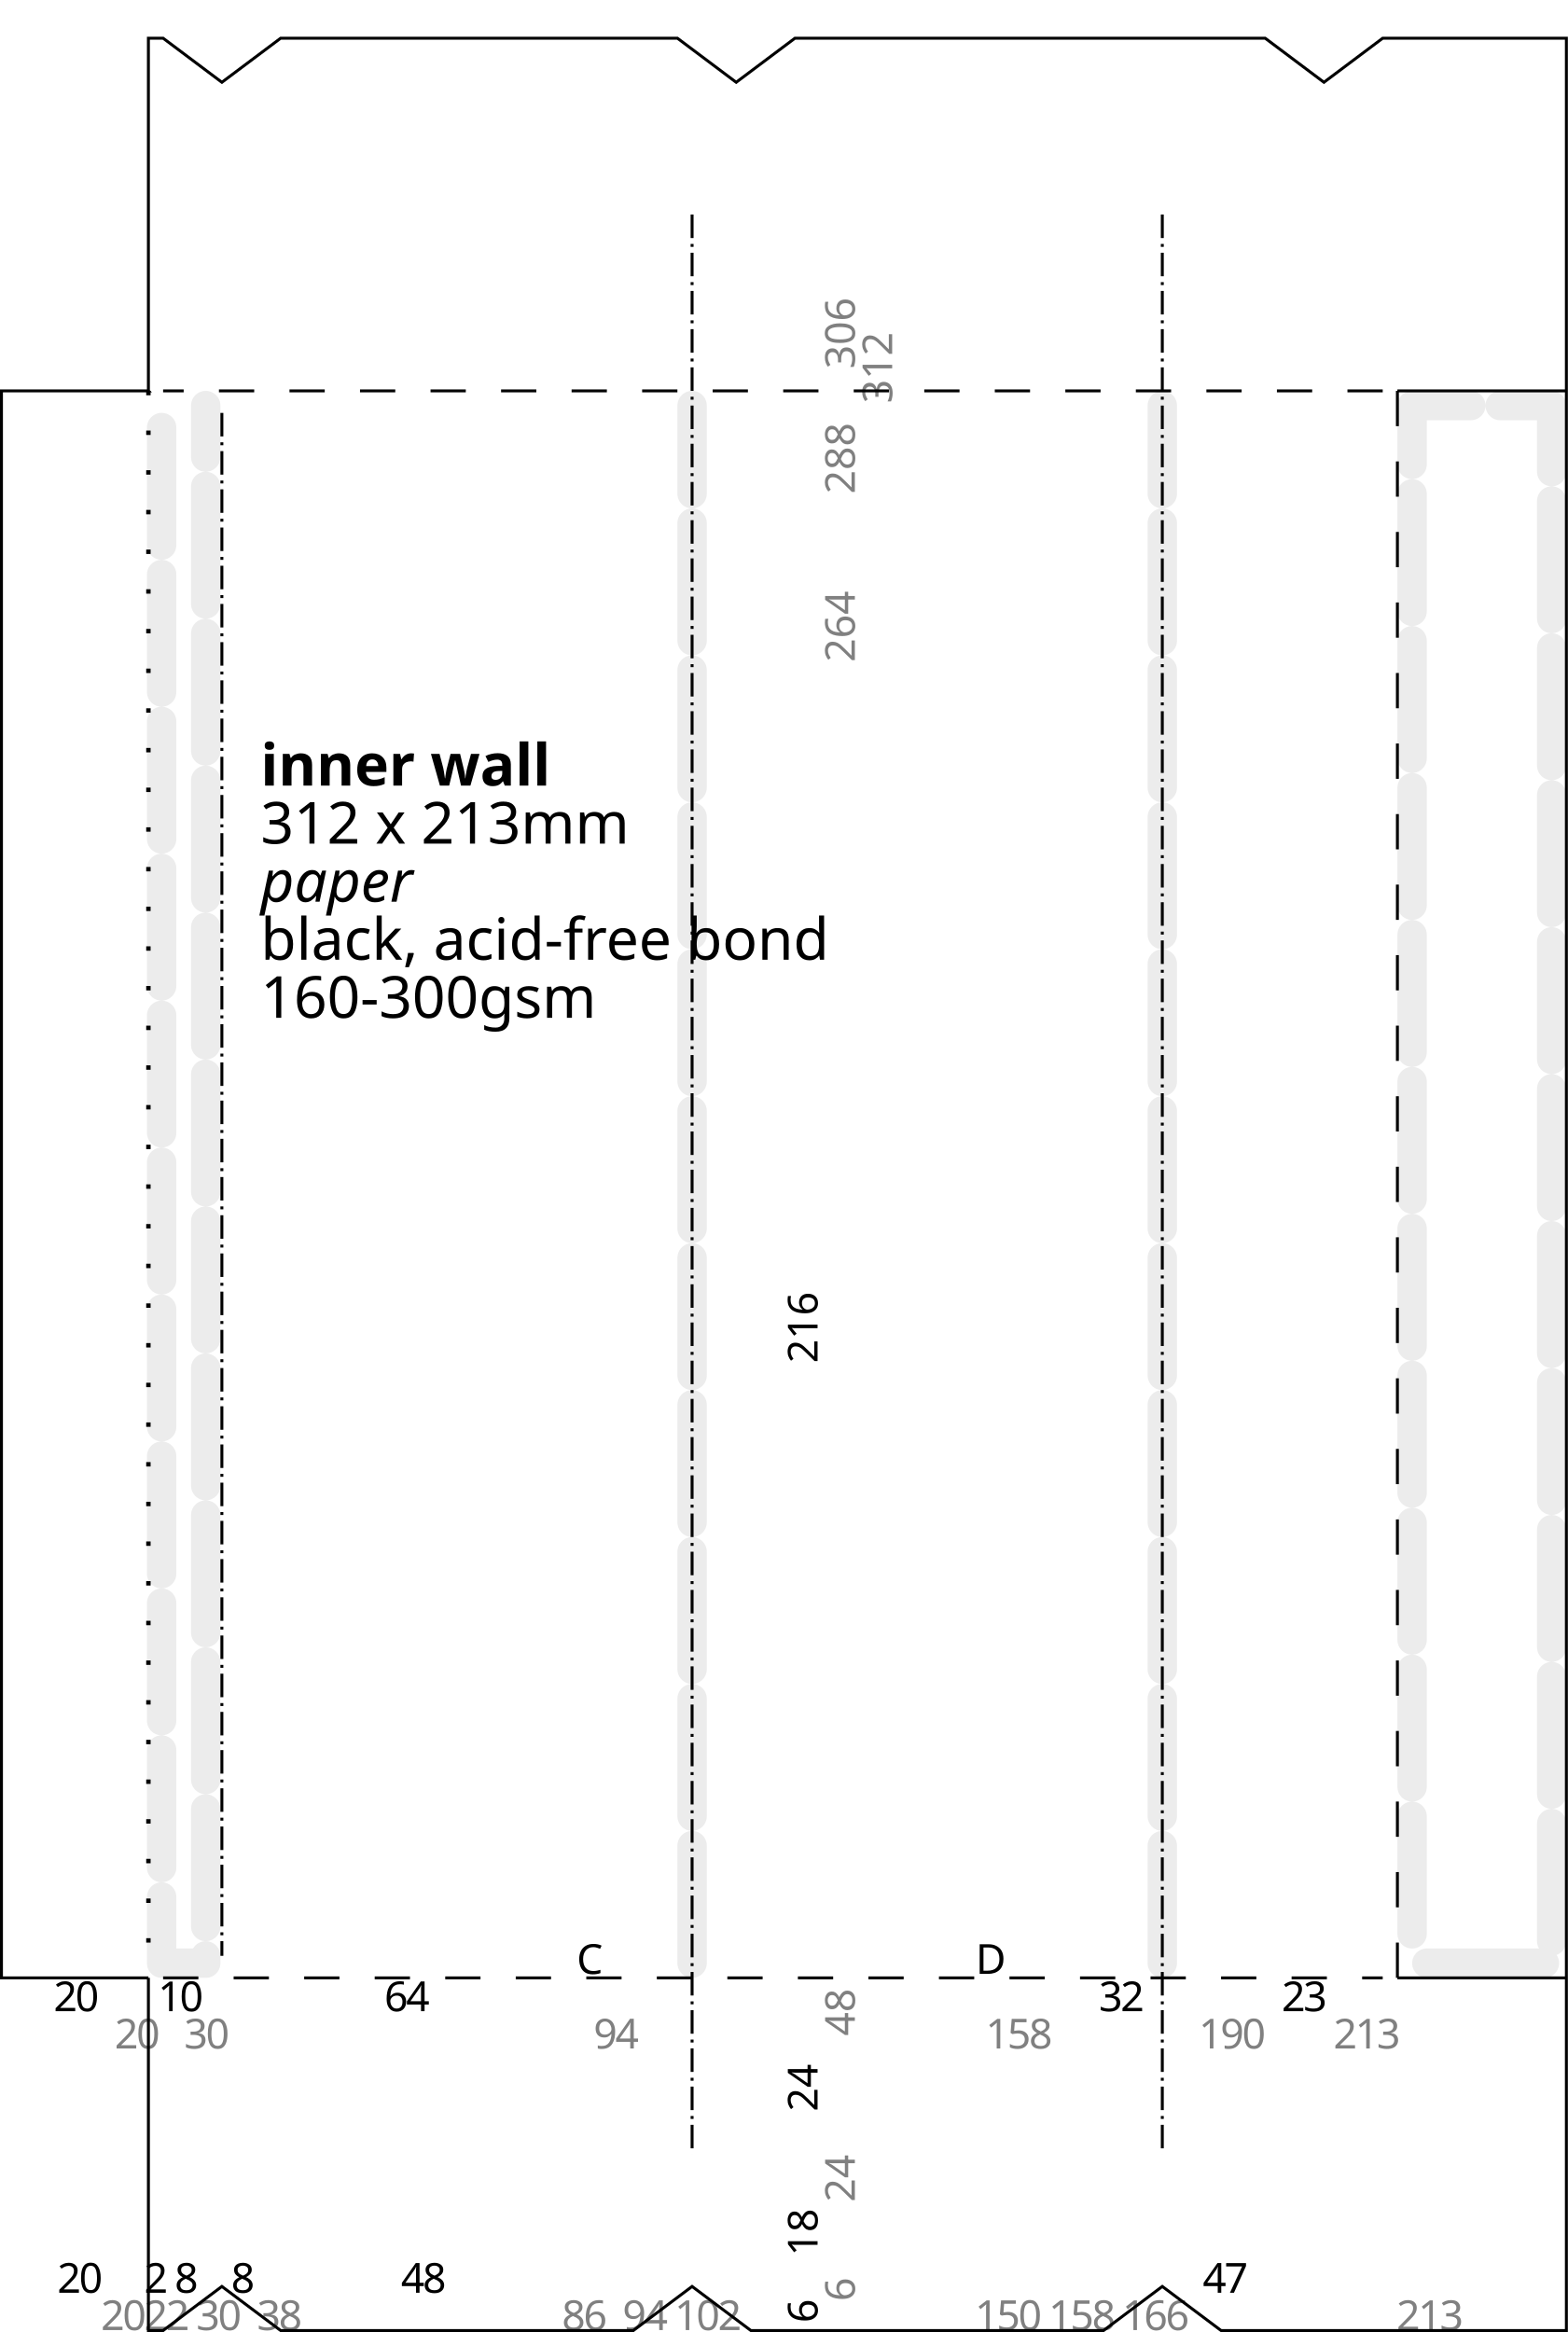
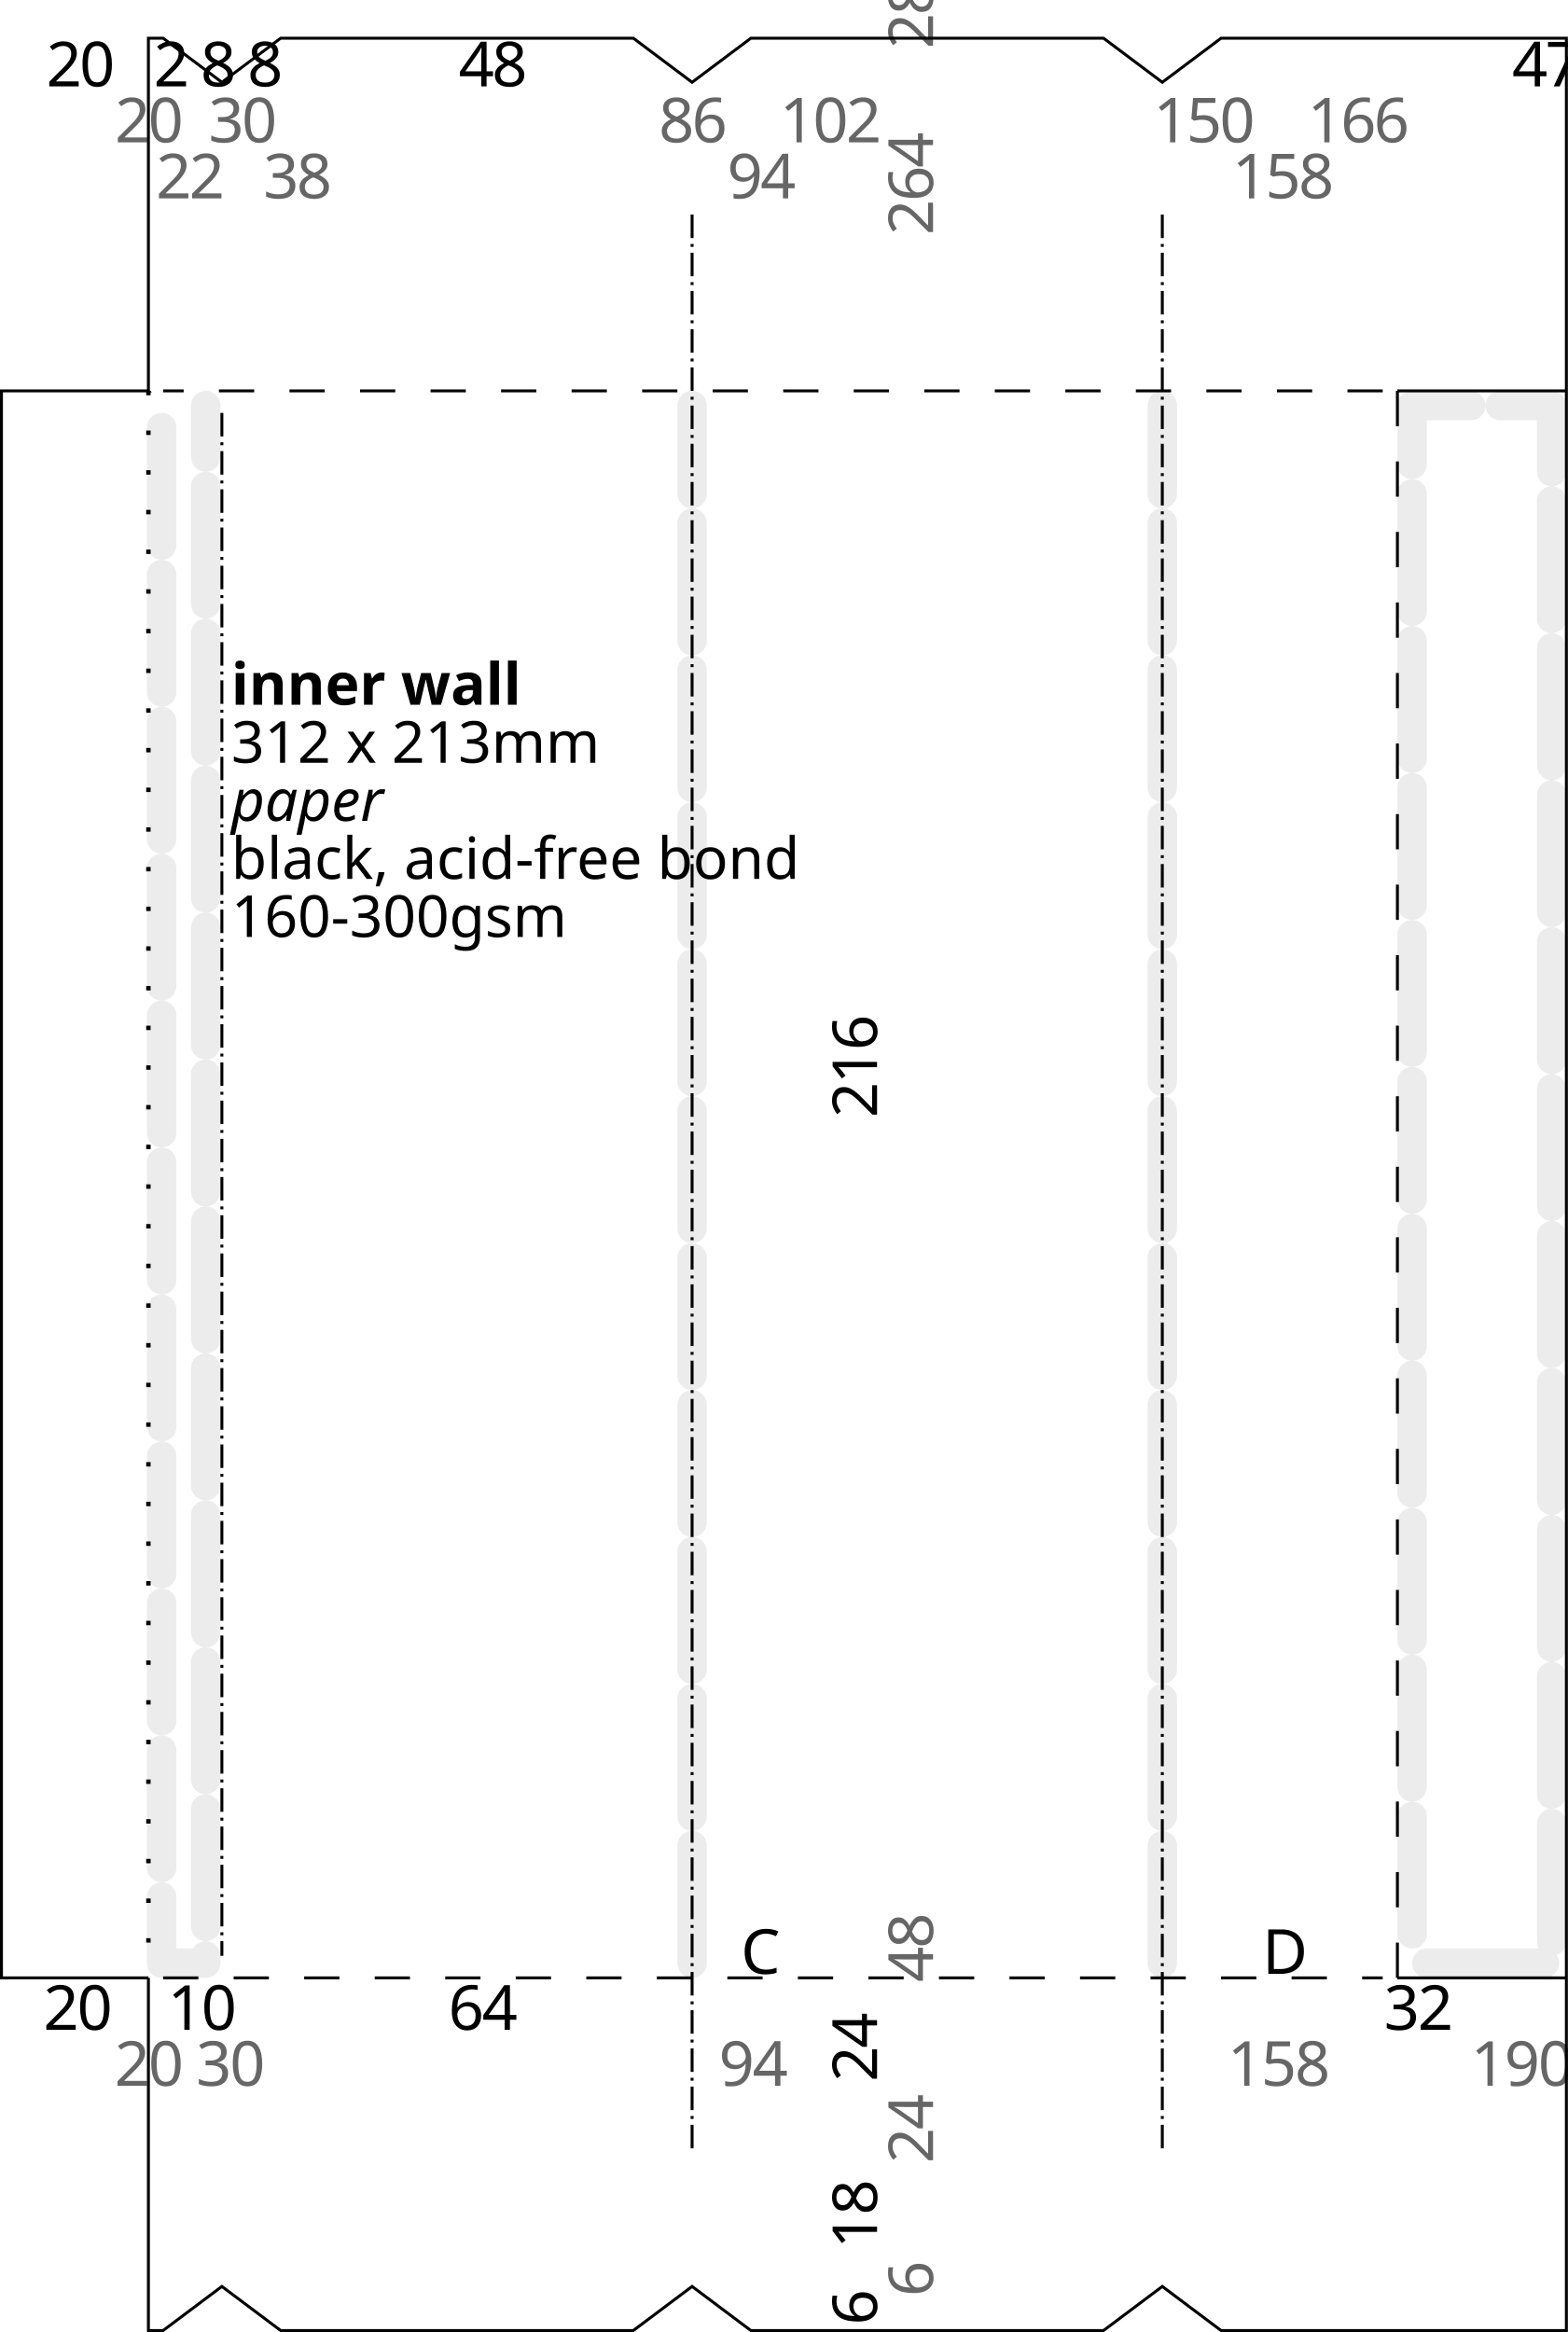
<svg xmlns="http://www.w3.org/2000/svg" width="213.4mm" height="317.4mm" viewBox="0 0 213.4 317.4" version="1.1" id="svg8">
  <defs id="defs2" />
  <g id="layer1" transform="translate(340.2681,-254.383)">
-     <text xml:space="preserve" style="font-style:normal;font-variant:normal;font-weight:normal;font-stretch:normal;font-size:3.387px;line-height:0%;font-family:'Trebuchet MS';-inkscape-font-specification:Sans;letter-spacing:-0.282px;word-spacing:0px;writing-mode:lr-tb;display:inline;fill:#000000;fill-opacity:1;stroke:none;stroke-width:0.282" x="-332.965" y="523.043" id="text5173" transform="scale(1.000009,0.999991)">
-       <tspan id="tspan5175" x="-332.965" y="523.043" style="font-size:5.644px;line-height:90%;letter-spacing:-0.282px;fill:#000000;fill-opacity:1;stroke-width:0.282" dx="0 0 0 0 0 0 0 0 0 0 0 0 0 0 0 0 0 0 0 0 0 0 0 0 0 0 0 0 0 0 0 0 0 0 0 0 0 0 0 0 0 0 0 0 0 0 0 0 0 0 0 0 0 0 0 0 0 0 0 0 0" dy="0 0 0 0 0 0 0 0 0 0 0 0 0 0 0 0 0 0 0 0 0 0 0 0 0 0 0 0 0 0 0 0 0 0 0 0 0 0 0 0 0 0 0 0 0 0 0 0 0 0 0 0 0 0 0 0 0 0 0 0 0">                                                            C                                           D</tspan>
-       <tspan x="-332.965" y="528.123" style="font-size:5.644px;line-height:90%;letter-spacing:-0.282px;fill:#000000;fill-opacity:1;stroke-width:0.282" id="tspan7491" dx="0 0 0 0 0 0 0 0 0 0 0 0 0 0 0 0 0 0 0 0 0 0 0 0 0 0 0 0 0 0 0 0 0 0 0 0 0 0 0 0 0 0 0 0 0 0 0 0 0 0 0 0 0 0 0 0 0 0 0 0 0 0 0 0 0 0 0 0 0 0 0 0 0 0 0 0 0 0 0 0 0 0 0 0 0 0 0 0 0 0 0 0 0 0 0 0 0 0 0 0 0 0 0 0 0 0 0 0 0 0 0 0 0 0 0 0 0 0 0 0 0 0 0 0 0 0 0 0 0">20       10                     64                                                                             32                23</tspan>
-       <tspan x="-332.965" y="533.203" id="tspan5361" style="font-size:5.644px;line-height:90%;letter-spacing:-0.282px;fill:#000000;fill-opacity:0.498;stroke-width:0.282" dx="0 0 0 0 0 0 0 0 0 0 0 0 0 0 0 0 0 0 0 0 0 0 0 0 0 0 0 0 0 0 0 0 0 0 0 0 0 0 0 0 0 0 0 0 0 0 0 0 0 0 0 0 0 0 0 0 0 0 0 0 0 0 0 0 0 0 0 0 0 0 0 0 0 0 0 0 0 0 0 0 0 0 0 0 0 0 0 0 0 0 0 0 0 0 0 0 0 0 0 0 0 0 0 0 0 0 0 0 0 0 0 0 0 0 0 0 0 0 0 0 0 0 0 0 0 0 0 0 0 0 0 0">       20   30                                          94                                        158                 190        213</tspan>
+     <text xml:space="preserve" style="font-style:normal;font-variant:normal;font-weight:normal;font-stretch:normal;font-size:8.467px;line-height:0%;font-family:'Trebuchet MS';-inkscape-font-specification:Sans;letter-spacing:-0.265px;word-spacing:-0.529px;writing-mode:lr-tb;display:inline;fill:#000000;fill-opacity:1;stroke:none;stroke-width:0.282" x="-334.365" y="523.043" id="text5173" transform="scale(1.000009,0.999991)">
+       <tspan id="tspan5175" x="-334.365" y="523.043" style="font-size:8.467px;line-height:90%;letter-spacing:-0.265px;word-spacing:-0.529px;fill:#000000;fill-opacity:1;stroke-width:0.282" dx="0 0 0 0 0 0 0 0 0 0 0 0 0 0 0 0 0 0 0 0 0 0 0 0 0 0 0 0 0 0 0 0 0 0 0 0 0 0 0 0 0 0 0 0 0 0 0 0 0 0" dy="0 0 0 0 0 0 0 0 0 0 0 0 0 0 0 0 0 0 0 0 0 0 0 0 0 0 0 0 0 0 0 0 0 0 0 0 0 0 0 0 0 0 0 0 0 0 0 0 0 0">                                                 C                                  D</tspan>
+       <tspan x="-334.365" y="530.663" style="font-size:8.467px;line-height:90%;letter-spacing:-0.265px;word-spacing:-0.529px;fill:#000000;fill-opacity:1;stroke-width:0.282" id="tspan7491" dx="0 0 0 0 0 0 0 0 0 0 0 0 0 0 0 0 0 0 0 0 0 0 0 0 0 0 0 0 0 0 0 0 0 0 0 0 0 0 0 0 0 0 0 0 0 0 0 0 0 0 0 0 0 0 0 0 0 0 0 0 0 0 0 0 0 0 0 0 0 0 0 0 0 0 0 0 0 0 0 0 0 0 0 0 0 0 0 0 0 0 0 0 0 0 0 0">20    10               64                                                             32          23</tspan>
+       <tspan x="-334.365" y="538.283" id="tspan5361" style="font-size:8.467px;line-height:90%;letter-spacing:-0.265px;word-spacing:-0.529px;fill:#000000;fill-opacity:0.6;stroke-width:0.282" dx="0 0 0 0 0 0 0 0 0 0 0 0 0 0 0 0 0 0 0 0 0 0 0 0 0 0 0 0 0 0 0 0 0 0 0 0 0 0 0 0 0 0 0 0 0 0 0 0 0 0 0 0 0 0 0 0 0 0 0 0 0 0 0 0 0 0 0 0 0 0 0 0 0 0 0 0 0 0 0 0 0 0 0 0 0 0 0 0 0 0 0 0 0 0 0.9 0 0">     20 30                                94                               158          190   213 </tspan>
    </text>
-     <text id="text5719" y="361.304" x="-304.795" style="font-style:normal;font-variant:normal;font-weight:normal;font-stretch:normal;font-size:3.387px;line-height:0%;font-family:'Trebuchet MS';-inkscape-font-specification:Sans;letter-spacing:0px;word-spacing:0px;writing-mode:lr-tb;display:inline;fill:#000000;fill-opacity:1;stroke:none;stroke-width:0.282" xml:space="preserve">
-       <tspan style="font-style:normal;font-weight:bold;font-size:7.902px;line-height:1;stroke-width:0.282" id="tspan5721" y="361.304" x="-304.795">inner wall</tspan>
-       <tspan y="369.206" x="-304.795" id="tspan7094" style="font-style:normal;font-size:7.902px;line-height:1;stroke-width:0.282">312 x 213mm</tspan>
-       <tspan y="377.109" x="-304.795" id="tspan7103" style="font-style:italic;font-size:7.902px;line-height:1;stroke-width:0.282">paper</tspan>
-       <tspan y="385.011" x="-304.795" id="tspan7123" style="font-style:normal;font-size:7.902px;line-height:1;stroke-width:0.282">black, acid-free bond</tspan>
-       <tspan y="392.913" x="-304.795" id="tspan7127" style="font-size:7.902px;line-height:1;stroke-width:0.282">160-300gsm</tspan>
+     <text id="text5719" y="350.304" x="-308.795" style="font-style:normal;font-variant:normal;font-weight:normal;font-stretch:normal;font-size:3.387px;line-height:0%;font-family:'Trebuchet MS';-inkscape-font-specification:Sans;letter-spacing:0px;word-spacing:0px;writing-mode:lr-tb;display:inline;fill:#000000;fill-opacity:1;stroke:none;stroke-width:0.282" xml:space="preserve">
+       <tspan style="font-style:normal;font-weight:bold;font-size:7.902px;line-height:1;stroke-width:0.282" id="tspan5721" y="350.304" x="-308.795">inner wall</tspan>
+       <tspan y="358.206" x="-308.795" id="tspan7094" style="font-style:normal;font-size:7.902px;line-height:1;stroke-width:0.282">312 x 213mm</tspan>
+       <tspan y="366.109" x="-308.795" id="tspan7103" style="font-style:italic;font-size:7.902px;line-height:1;stroke-width:0.282">paper</tspan>
+       <tspan y="374.011" x="-308.795" id="tspan7123" style="font-style:normal;font-size:7.902px;line-height:1;stroke-width:0.282">black, acid-free bond</tspan>
+       <tspan y="381.913" x="-308.795" id="tspan7127" style="font-size:7.902px;line-height:1;stroke-width:0.282">160-300gsm</tspan>
    </text>
-     <text transform="rotate(-90)" id="text7064" y="-228.994" x="-570.529" style="font-style:normal;font-variant:normal;font-weight:normal;font-stretch:normal;font-size:3.387px;line-height:0%;font-family:'Trebuchet MS';-inkscape-font-specification:Sans;letter-spacing:0px;word-spacing:0px;writing-mode:lr-tb;display:inline;fill:#000000;fill-opacity:1;stroke:none;stroke-width:0.282" xml:space="preserve">
-       <tspan y="-228.994" x="-570.529" id="tspan7066" style="font-size:5.644px;line-height:0.9;stroke-width:0.282">6    18         24                                                                 216</tspan>
-       <tspan style="font-size:5.644px;line-height:90%;fill:#000000;fill-opacity:0.498;stroke-width:0.282" y="-223.914" x="-570.529" id="tspan1504">  6       24           48                                                                                                                           264         288     306</tspan>
-       <tspan style="font-size:5.644px;line-height:90%;fill:#000000;fill-opacity:0.498;stroke-width:0.282" id="tspan7070" y="-218.834" x="-570.529" dx="0 0 0 0 0 0 0 0 0 0 0 0 0 0 0 0 0 0 0 0 0 0 0 0 0 0 0 0 0 0 0 0 0 0 0 0 0 0 0 0 0 0 0 0 0 0 0 0 0 0 0 0 0 0 0 0 0 0 0 0 0 0 0 0 0 0 0 0 0 0 0 0 0 0 0 0 0 0 0 0 0 0 0 0 0 0 0 0 0 0 0 0 0 0 0 0 0 0 0 0 0 0 0 0 0 0 0 0 0 0 0 0 0 0 0 0 0 0 0 0 0 0 0 0 0 0 0 0 0 0 0 0 0 0 0 0 0 0 0 0 0 0 0 0 0 0 0 0 0 0 0 0 0 0 0 0 0 0 0 0 0 0 0 0 0 0 0 0 0 0 0 0 0 0 0 0 0 0">                                                                                                                                                                                  312</tspan>
+     <text transform="scale(1.000009,0.999991)" id="text2341" y="266.141" x="-333.965" style="font-style:normal;font-variant:normal;font-weight:normal;font-stretch:normal;font-size:8.467px;line-height:0%;font-family:'Trebuchet MS';-inkscape-font-specification:Sans;letter-spacing:-0.336px;word-spacing:-0.529px;writing-mode:lr-tb;display:inline;fill:#000000;fill-opacity:1;stroke:none;stroke-width:0.282" xml:space="preserve">
+       <tspan dx="0 0 0 0 0 0 0 0 0 0 0 0 0 0 0 0 0 0 0 0 0 0 0 0 0 0 0 0 0 0 0 0 0 0 0 0 0 0 0 0 0 0 0 0 0 0 0 0 0 0 0 0 0 0 0 0 0 0 0 0 0 0 0 0 0 0 0 0 0 0" id="tspan2337" style="font-size:8.467px;line-height:90%;letter-spacing:-0.336px;word-spacing:-0.529px;fill:#000000;fill-opacity:1;stroke-width:0.282" y="266.141" x="-333.965">20   2 8 8             48                                                                        47</tspan>
+       <tspan dx="0 0 0 0 0 0 0 0 0 0 0 0 0 0 0 0 0 0 0 0 0 0 0 0 0 0 0 0 0 0 0 0 0 0 0 0 0 0 0 0 0 0 0 0 0 0 0 0 0 0 0 0 0 0 0 0 0 0 0 0 0 0 0 0 0 0 0 0 0 0 0 0 0 0 0 0 0" style="font-size:8.467px;line-height:90%;letter-spacing:-0.336px;word-spacing:-0.529px;fill:#000000;fill-opacity:0.6;stroke-width:0.282" id="tspan2339" y="273.761" x="-333.965">     20  30                            86    102                    150    166                213 </tspan>
+       <tspan style="font-size:8.467px;line-height:90%;letter-spacing:-0.336px;word-spacing:-0.529px;fill:#000000;fill-opacity:0.6;stroke-width:0.282" y="281.381" x="-333.965" id="tspan850">        22   38                             94                                158</tspan>
+     </text>
+     <text transform="rotate(-90)" id="text7064" y="-220.894" x="-570.829" style="font-style:normal;font-variant:normal;font-weight:normal;font-stretch:normal;font-size:8.467px;line-height:0%;font-family:'Trebuchet MS';-inkscape-font-specification:Sans;letter-spacing:-0.265px;word-spacing:-0.529px;writing-mode:lr-tb;display:inline;fill:#000000;fill-opacity:1;stroke:none;stroke-width:0.282" xml:space="preserve">
+       <tspan y="-220.894" x="-570.829" id="tspan7066" style="font-size:8.467px;line-height:0.9;letter-spacing:-0.265px;word-spacing:-0.529px;stroke-width:0.282">6   18       24                                                               216</tspan>
+       <tspan style="font-size:8.467px;line-height:90%;letter-spacing:-0.265px;word-spacing:-0.529px;fill:#000000;fill-opacity:0.6;stroke-width:0.282" id="tspan7070" y="-213.274" x="-570.829" dx="0 0 0 0 0 0 0 0 0 0 0 0 0 0 0 0 0 0 0 0 0 0 0 0 0 0 0 0 0 0 0 0 0 0 0 0 0 0 0 0 0 0 0 0 0 0 0 0 0 0 0 0 0 0 0 0 0 0 0 0 0 0 0 0 0 0 0 0 0 0 0 0 0 0 0 0 0 0 0 0 0 0 0 0 0 0 0 0 0 0 0 0 0 0 0 0 0 0 0 0 0 0 0 0 0 0 0 0 0 0 0 0 0 0 0 0 0 0 0 0 0 0 0 0 0 0 0 0 0 0 0 0 0 0 0 0 0 0 0 0 0 0 0 0 0 0 0 0 0 0 0 0 0 0">  6       24        48                                                                                                                      264      288   312</tspan>
+       <tspan style="font-size:8.467px;line-height:90%;letter-spacing:-0.265px;word-spacing:-0.529px;fill:#000000;fill-opacity:0.6;stroke-width:0.282" y="-205.654" x="-570.829" dx="0 0 0 0 0 0 0 0 0 0 0 0 0 0 0 0 0 0 0 0 0 0 0 0 0 0 0 0 0 0 0 0 0 0 0 0 0 0 0 0 0 0 0 0 0 0 0 0 0 0 0 0 0 0 0 0 0 0 0 0 0 0 0 0 0 0 0 0 0 0 0 0 0 0 0 0 0 0 0 0 0 0 0 0 0 0 0 0 0 0 0 0 0 0 0 0 0 0 0 0 0 0 0 0 0 0 0 0 0 0 0 0 0 0 0 0 0 0 0 0 0 0 0 0 0 0 0 0 0 0 0 0 0 0 0 0 0 0 0 0 0 0 0 0 0 0 0 0 0 0 0 0 0 0 0 0 0 0 0 0 0 0 0 0 0 0 0 0 0 0 0 0 0 0 0 0 0 0 0 0 0 0 0 0 0 0 0 0 0 0 0 0 0 0 0 0 0 0 0 0 0 0 0 0 0 0 0 0 0 0 0 0 0 0 0 0 0 0 0 0 0 0 0 0 0 0 0 0 0 0 0 0 0 0 0 0 0 0 0 0 0 0 0 0 0 0 0 0 0 0 0 0 0 0 0 0 0 0 0 0 0 0 0 0 0 0 0 0 0 0 0 0 0 0 0 0 0 0 0 0 0" id="tspan856">                                                                                                                                                                        306 </tspan>
    </text>
    <path id="path3772" style="display:inline;fill:none;stroke:#000000;stroke-width:0.4;stroke-linecap:butt;stroke-linejoin:miter;stroke-miterlimit:4;stroke-dasharray:4.8, 4.8;stroke-dashoffset:0;stroke-opacity:1" d="m -152.068,307.583 h -166 m 168,-3.7e-4 v 216 m -168,-6e-5 166,5e-5" />
    <path id="path7073-7" d="M -310.068,310.583 V 520.583" style="fill:none;stroke:#000000;stroke-width:0.4;stroke-linecap:butt;stroke-linejoin:miter;stroke-miterlimit:4;stroke-dasharray:3.2, 0.8, 0.4, 0.8;stroke-dashoffset:0;stroke-opacity:1" />
    <path style="fill:none;stroke:#000000;stroke-width:0.4;stroke-linecap:butt;stroke-linejoin:miter;stroke-miterlimit:4;stroke-dasharray:3.2, 0.8, 0.4, 0.8;stroke-dashoffset:0;stroke-opacity:1" d="M -246.068,283.583 V 547.583" id="path3661" />
    <path style="fill:none;stroke:#000000;stroke-width:0.4;stroke-linecap:butt;stroke-linejoin:miter;stroke-miterlimit:4;stroke-dasharray:3.2, 0.8, 0.4, 0.8;stroke-dashoffset:0;stroke-opacity:1" d="M -182.068,283.583 V 547.583" id="path3665" />
    <path id="path3708" d="M -148.068,520.583 V 309.583 h 19 l -1.4e-4,212 -19,1.8e-4" style="fill:none;stroke:#000000;stroke-width:4;stroke-linecap:round;stroke-linejoin:round;stroke-miterlimit:4;stroke-dasharray:16, 4;stroke-dashoffset:17.008;stroke-opacity:0.078" />
    <path style="fill:none;stroke:#000000;stroke-width:4;stroke-linecap:round;stroke-linejoin:round;stroke-miterlimit:4;stroke-dasharray:16, 4;stroke-dashoffset:0;stroke-opacity:0.078" d="m -182.068,521.583 v -212" id="path6204-5" />
    <path id="path6224" d="m -246.068,521.583 v -212" style="fill:none;stroke:#000000;stroke-width:4;stroke-linecap:round;stroke-linejoin:round;stroke-miterlimit:4;stroke-dasharray:16, 4;stroke-dashoffset:0;stroke-opacity:0.078" />
    <path style="fill:none;stroke:#000000;stroke-width:4;stroke-linecap:round;stroke-linejoin:round;stroke-miterlimit:4;stroke-dasharray:16, 4;stroke-dashoffset:17.008;stroke-opacity:0.078" d="m -318.268,309.583 v 212 h 6 l 1.4e-4,-212" id="path4606" />
-     <text transform="scale(1.000009,0.999991)" id="text2341" y="566.443" x="-332.465" style="font-style:normal;font-variant:normal;font-weight:normal;font-stretch:normal;font-size:3.387px;line-height:0%;font-family:'Trebuchet MS';-inkscape-font-specification:Sans;letter-spacing:-0.282px;word-spacing:0px;writing-mode:lr-tb;display:inline;fill:#000000;fill-opacity:1;stroke:none;stroke-width:0.282" xml:space="preserve">
-       <tspan dx="0 0 0 0 0 0 0 0 0 0 0 0 0 0 0 0 0 0 0 0 0 0 0 0 0 0 0 0 0 0 0 0 0 0 0 0 0 0 0 0 0 0 0 0 0 0 0 0 0 0 0 0 0 0 0 0 0 0 0 0 0 0 0 0 0 0 0 0 0 0 0 0 0 0 0 0 0 0 0 0 0 0 0 0 0 0 0 0 0 0 0 0 0 0 0 0 0 0 0 0 0 0 0 0 0 0 0 0 0 0 0 0" id="tspan2337" style="font-size:5.644px;line-height:90%;letter-spacing:-0.282px;fill:#000000;fill-opacity:1;stroke-width:0.282" y="566.443" x="-332.465">20     2 8    8                 48                                                                                       47</tspan>
-       <tspan dx="0 0 0 0 0 0 0 0 0 0 0 0 0 0 0 0 0 0 0 0 0 0 0 0 0 0 0 0 0 0 0 0 0 0 0 0 0 0 0 0 0 0 0 0 0 0 0 0 0 0 0 0 0 0 0 0 0 0 0 0 0 0 0 0 0 0 0 0 0 0 0 0 0 0 0 0 0 0 0 0 0 0 0 0 0 0 0 0 0 0 0 0 0" style="font-size:5.644px;line-height:90%;letter-spacing:-0.282px;fill:#000000;fill-opacity:0.498;stroke-width:0.282" id="tspan2339" y="571.523" x="-332.465">     2022 30  38                              86  94 102                           150 158 166                        213</tspan>
-     </text>
-     <path style="display:inline;fill:none;stroke:#000000;stroke-width:0.4;stroke-miterlimit:4;stroke-dasharray:none;stroke-opacity:1" d="m -127.068,259.583 v 48 l -23,-2.6e-4 h 23 v 216 l -23,1.1e-4 h 23 v 48 h -47 l -8,-6 -8,6 -48,-3e-5 -8,-6 -8,6 h -48 l -8,-6 -8,6 -2,3e-5 v -48 l 4.8e-4,-1.8e-4 -20,1.5e-4 -5.3e-4,-216 20,4.4e-4 -5.1e-4,-4.4e-4 v -48 h 2.001 l 8,6 8,-6 54,-2.6e-4 8,6 8,-6 h 64 l 8,6 8,-6 z" id="path38" />
+     <path style="display:inline;fill:none;stroke:#000000;stroke-width:0.4;stroke-miterlimit:4;stroke-dasharray:none;stroke-opacity:1" d="m -127.068,259.583 v 48 l -23,-2.6e-4 h 23 v 216 l -23,1.1e-4 h 23 v 48 h -47 l -8,-6 -8,6 -48,-3e-5 -8,-6 -8,6 h -48 l -8,-6 -8,6 -2,3e-5 v -48 l 4.8e-4,-1.8e-4 -20,1.5e-4 -5.3e-4,-216 20,4.4e-4 -5.1e-4,-4.4e-4 v -48 h 2.001 l 8,6 8,-6 48,-2.6e-4 8,6 8,-6 h 48 l 8,6 8,-6 z" id="path38" />
    <text xml:space="preserve" style="font-style:normal;font-weight:normal;font-size:10.583px;line-height:1.25;font-family:sans-serif;letter-spacing:0px;word-spacing:0px;fill:#000000;fill-opacity:1;stroke:none;stroke-width:0.265" x="127.337" y="334.166" id="text844">
      <tspan x="127.337" y="343.53" style="stroke-width:0.265" id="tspan870" />
    </text>
    <text id="text1184" y="334.166" x="527.337" style="font-style:normal;font-weight:normal;font-size:10.583px;line-height:1.25;font-family:sans-serif;letter-spacing:0px;word-spacing:0px;fill:#000000;fill-opacity:1;stroke:none;stroke-width:0.265" xml:space="preserve">
      <tspan id="tspan1182" style="stroke-width:0.265" y="343.53" x="527.337" />
    </text>
    <path style="fill:none;stroke:#000000;stroke-width:0.6;stroke-linecap:butt;stroke-linejoin:miter;stroke-miterlimit:4;stroke-dasharray:0.6, 4.8;stroke-dashoffset:0;stroke-opacity:1" d="M -320.068,307.583 V 523.583" id="path1527" />
    <text id="text96" y="334.166" x="527.337" style="font-style:normal;font-weight:normal;font-size:10.583px;line-height:1.25;font-family:sans-serif;letter-spacing:0px;word-spacing:0px;fill:#000000;fill-opacity:1;stroke:none;stroke-width:0.265" xml:space="preserve">
      <tspan id="tspan94" style="stroke-width:0.265" y="343.53" x="527.337" />
    </text>
    <text xml:space="preserve" style="font-style:normal;font-weight:normal;font-size:10.583px;line-height:1.25;font-family:sans-serif;letter-spacing:0px;word-spacing:0px;fill:#000000;fill-opacity:1;stroke:none;stroke-width:0.265" x="927.337" y="334.166" id="text100">
      <tspan x="927.337" y="343.53" style="stroke-width:0.265" id="tspan98" />
    </text>
  </g>
</svg>
